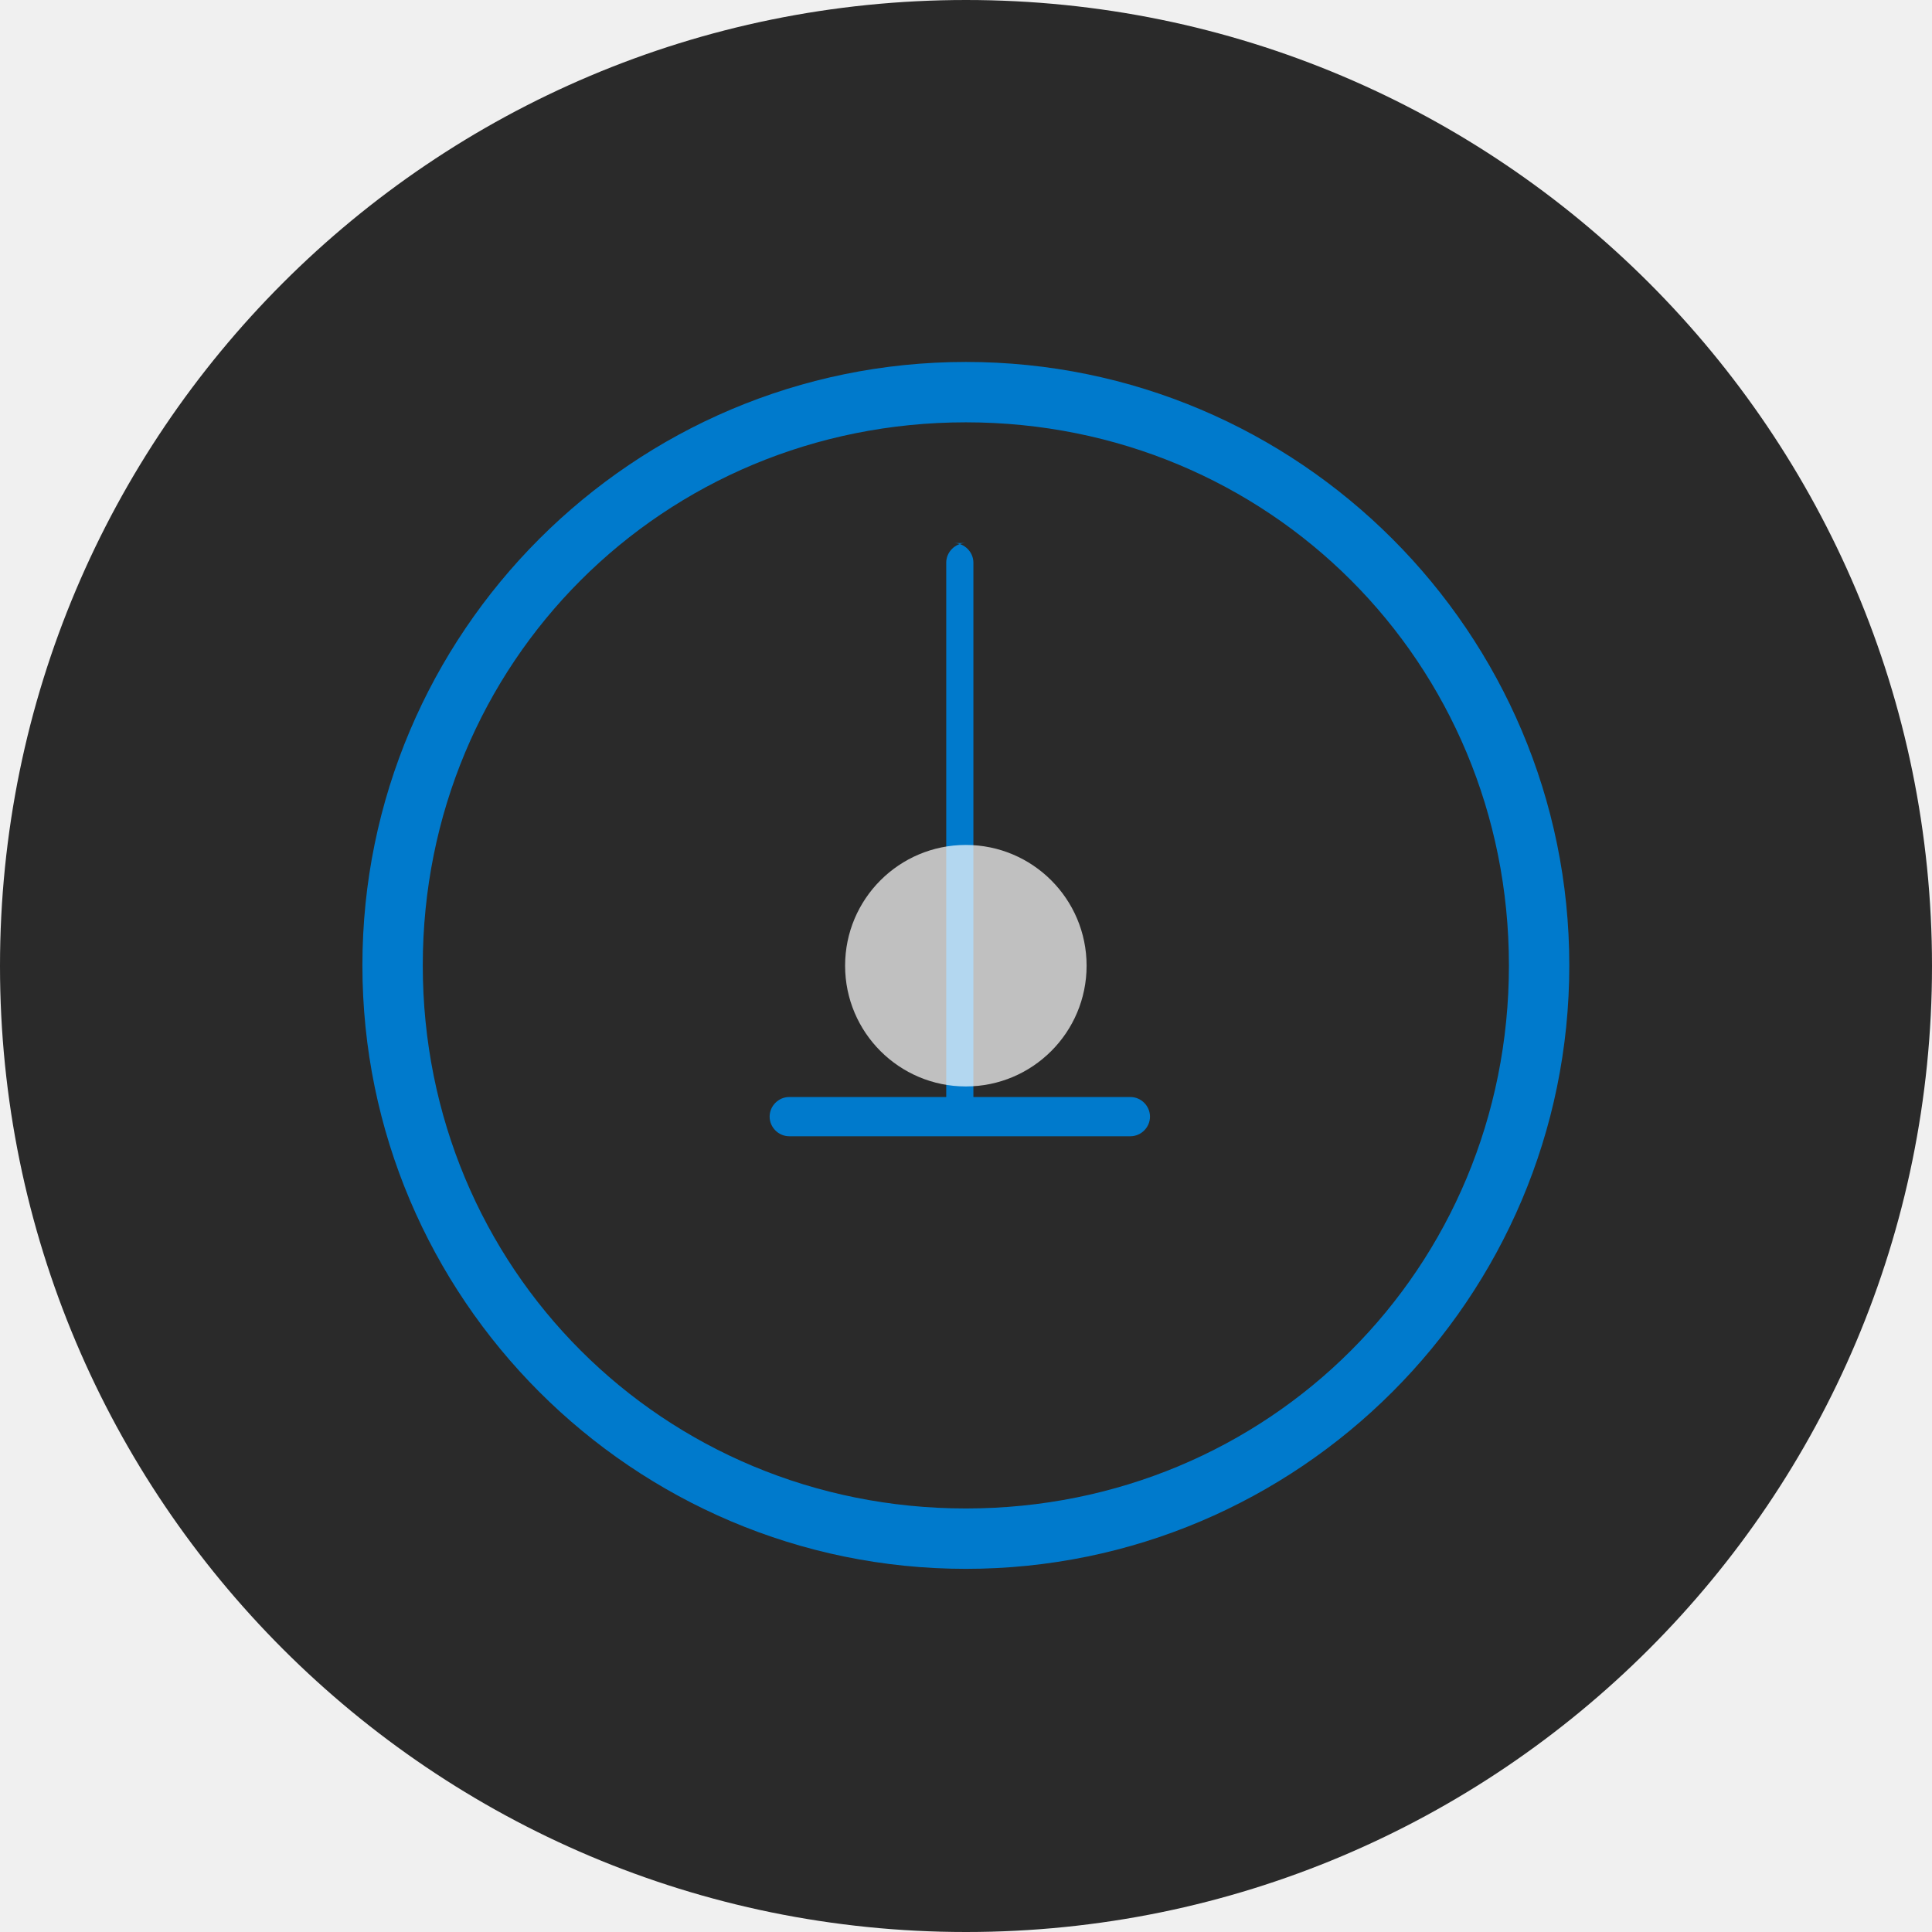
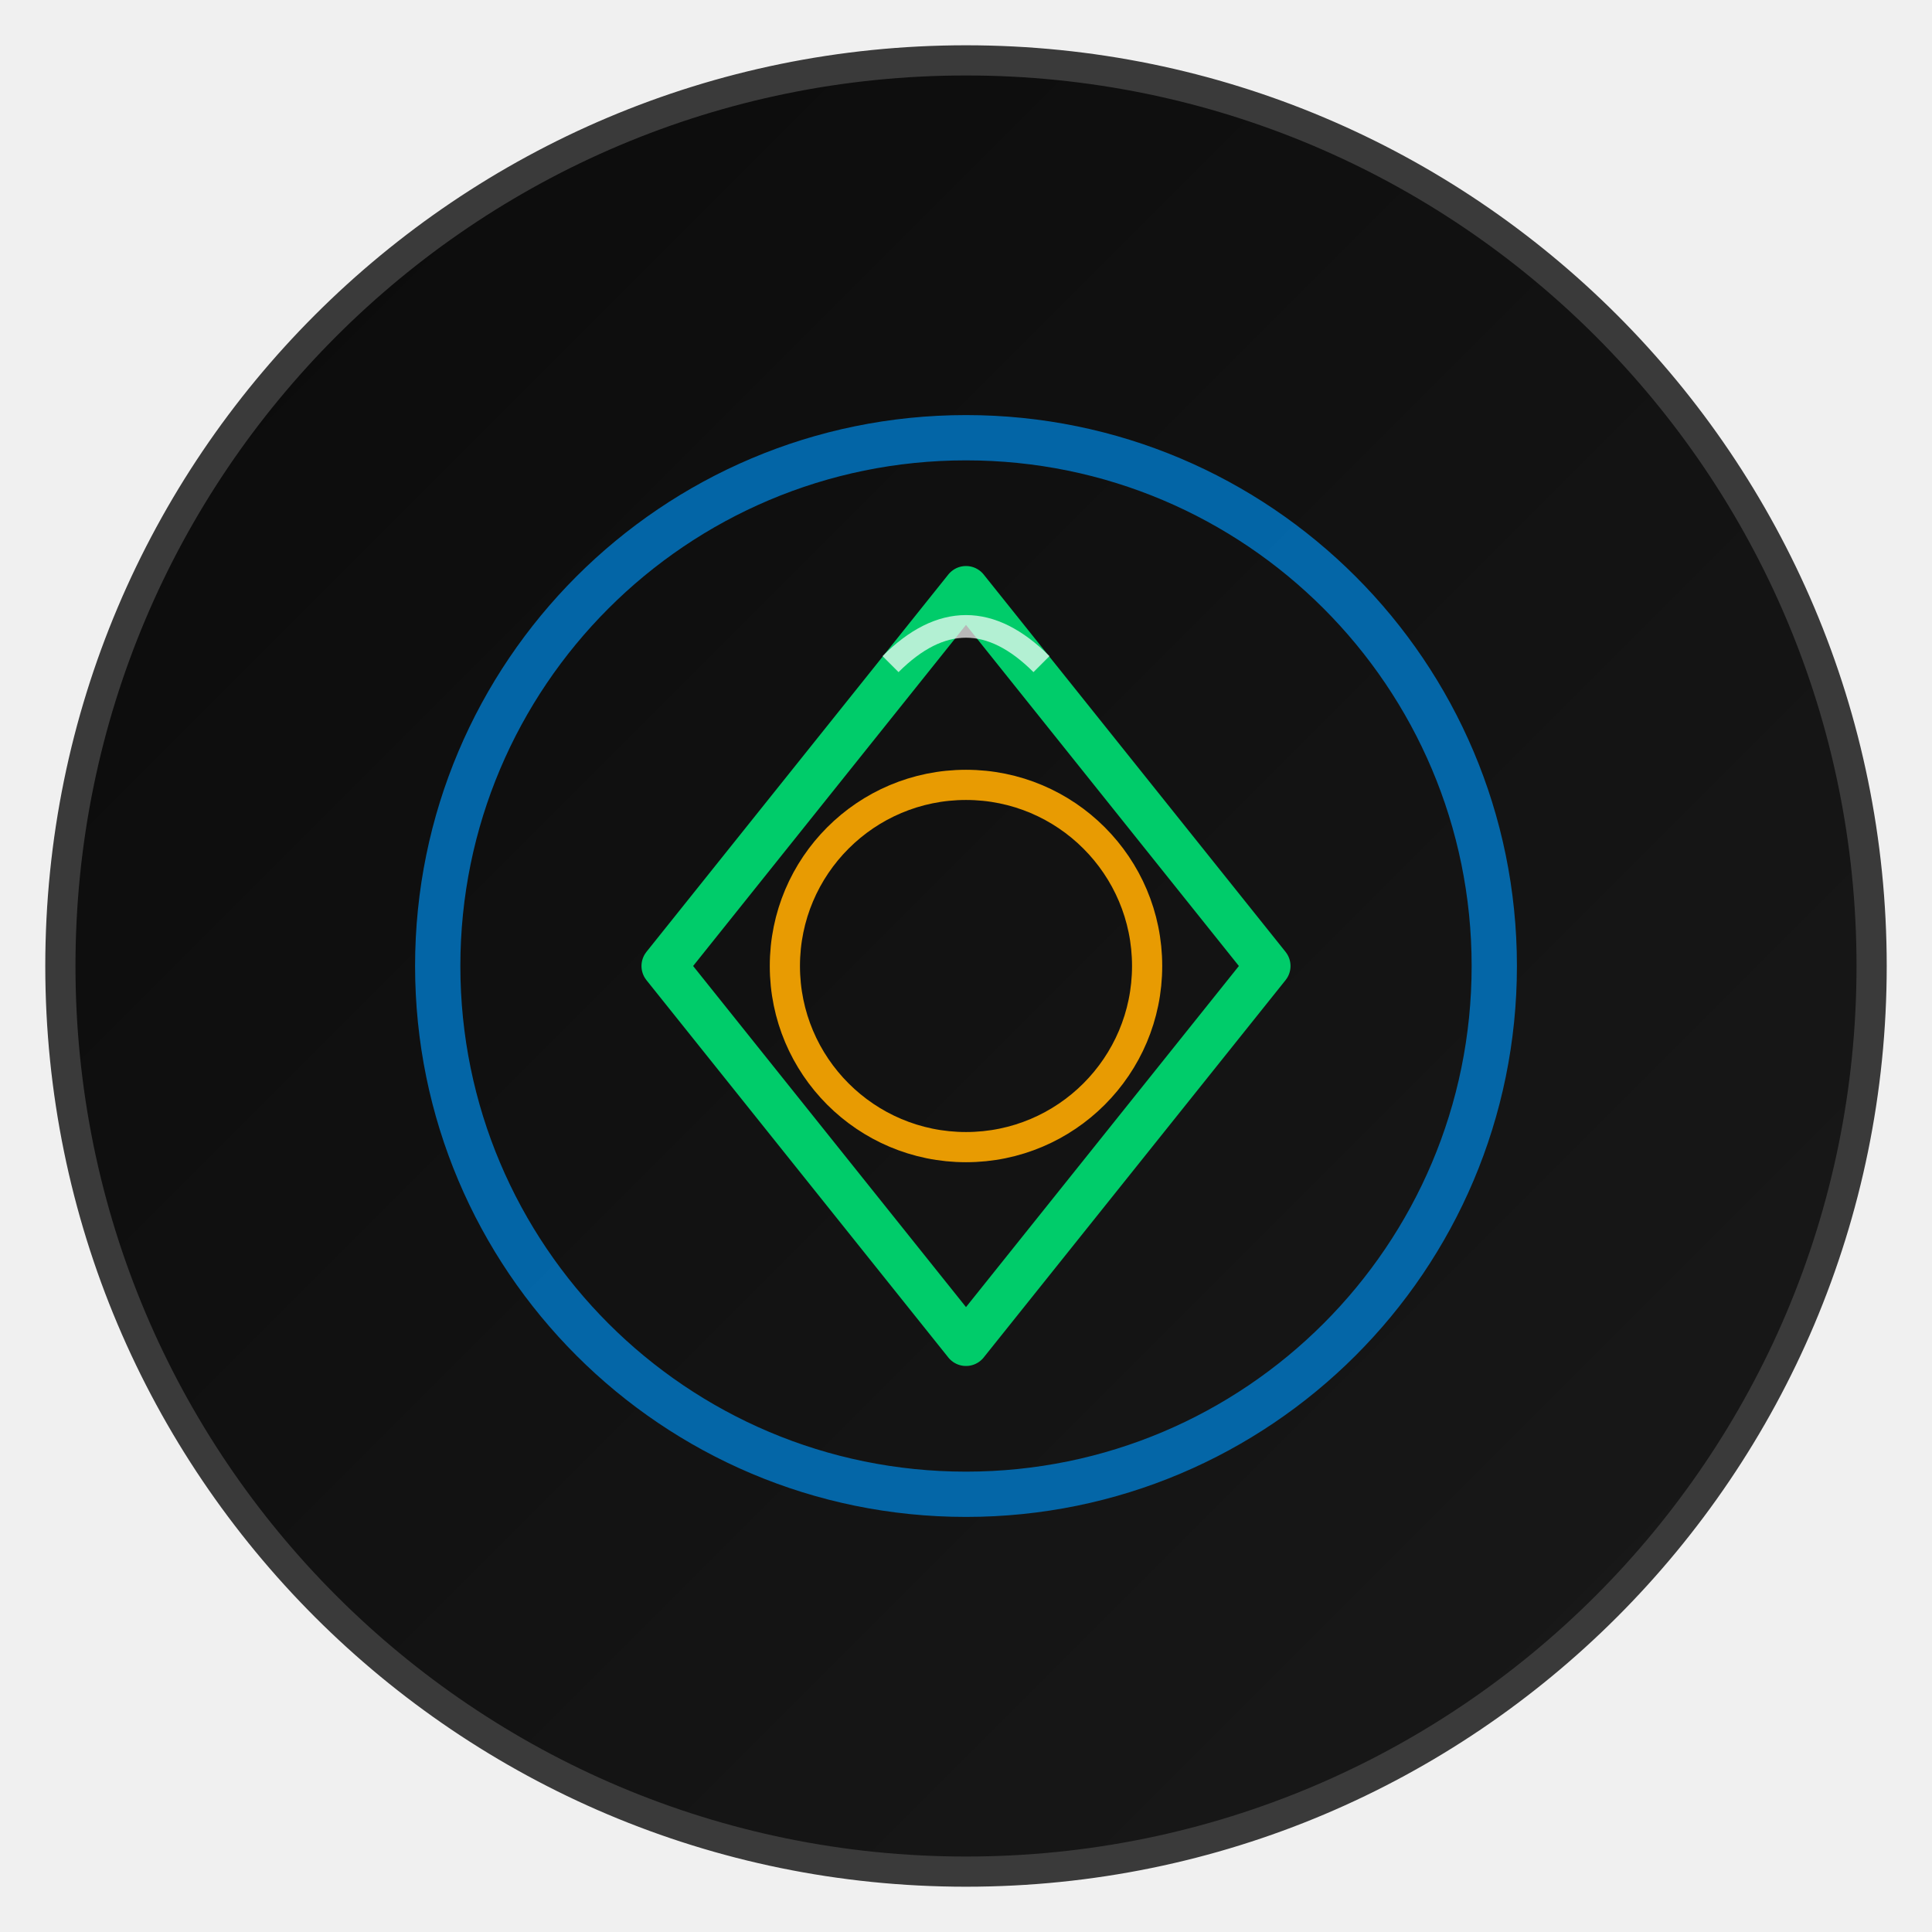
- <svg xmlns="http://www.w3.org/2000/svg" viewBox="0 0 128 128">
-   <circle cx="64" cy="64" r="64" fill="#2a2a2a" />
-   <path d="M63.99 23.98c-22.05 0-39.98 17.93-39.98 39.98s17.93 39.98 39.98 39.98 39.98-17.93 39.98-39.98S86.04 23.98 63.99 23.98zm0 75.96c-20.07 0-35.98-15.91-35.98-35.98S43.92 27.98 63.99 27.98s35.98 15.91 35.98 35.98-15.91 35.98-35.98 35.98z" fill="#007ACC" />
-   <path d="M63.99 35.98c-.71 0-1.3.59-1.3 1.3v35.4h-10.4c-.71 0-1.3.59-1.3 1.3s.59 1.3 1.3 1.3h22.6c.71 0 1.3-.59 1.3-1.3s-.59-1.3-1.3-1.3h-10.4v-35.4c0-.71-.59-1.3-1.3-1.3z" fill="#007ACC" />
-   <circle cx="63.99" cy="63.98" r="8" fill="#ffffff" opacity="0.7" />
+ <svg xmlns="http://www.w3.org/2000/svg" width="128" height="128" viewBox="0 0 128 128">
+   <defs>
+     <linearGradient id="bgGradient" x1="0%" y1="0%" x2="100%" y2="100%">
+       <stop offset="0%" stop-color="#0a0a0a" />
+       <stop offset="100%" stop-color="#1a1a1a" />
+     </linearGradient>
+   </defs>
+   <circle cx="64" cy="64" r="60" fill="url(#bgGradient)" stroke="#3a3a3a" stroke-width="2" />
+   <g transform="translate(64, 64)">
+     <circle r="35" fill="none" stroke="#007acc" stroke-width="3" opacity="0.8" />
+     <path d="M 0,-25 L 20,0 L 0,25 L -20,0 Z" fill="none" stroke="#00cc6a" stroke-width="3" stroke-linejoin="round" />
+     <circle r="12" fill="none" stroke="#ffaa00" stroke-width="2" opacity="0.9" />
+     <path d="M -5,-20 Q 0,-25 5,-20" stroke="#ffffff" stroke-width="1.5" fill="none" opacity="0.7" />
+   </g>
+   <filter id="glow" x="-50%" y="-50%" width="200%" height="200%">
+     <feGaussianBlur in="SourceGraphic" stdDeviation="3" result="blur" />
+     <feColorMatrix in="blur" type="matrix" values="0 0 0 0 0.1  0 0 0 0 0.3  0 0 0 0 0.5  0 0 0 0.3 0" />
+   </filter>
+   <circle cx="64" cy="64" r="60" fill="none" filter="url(#glow)" opacity="0.5" />
</svg>
